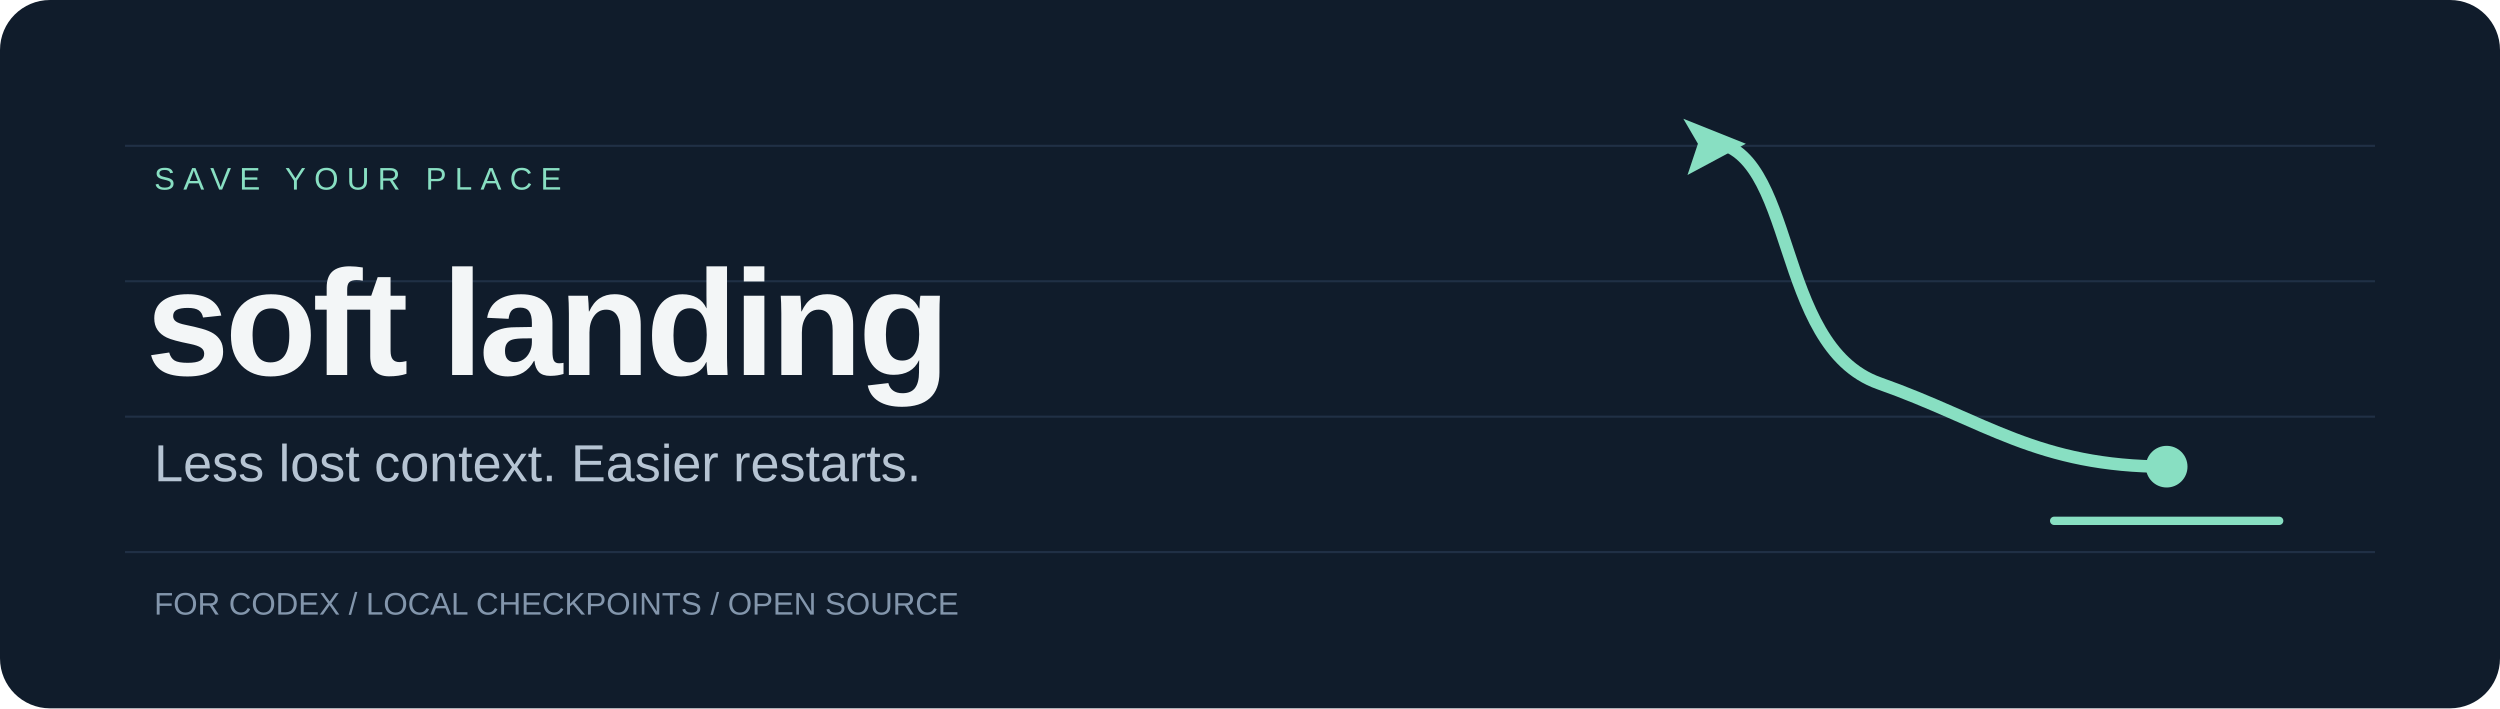
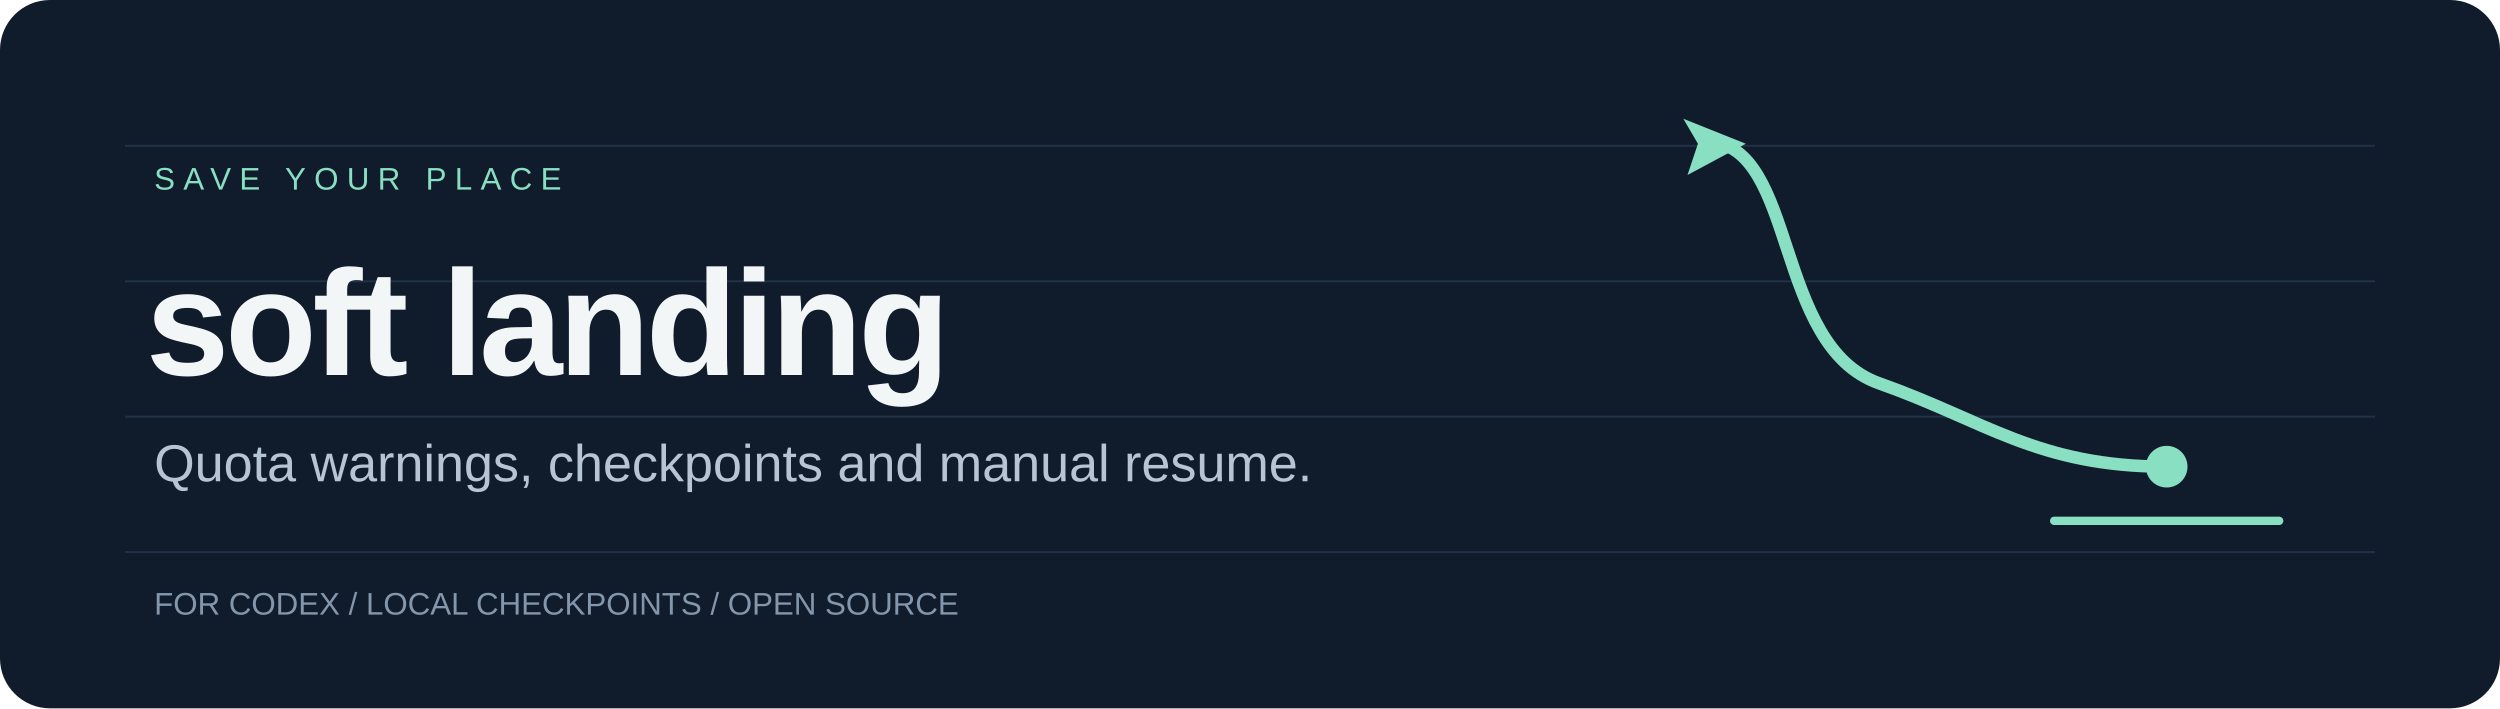
<svg xmlns="http://www.w3.org/2000/svg" width="1200" height="340" viewBox="0 0 1200 340" role="img" aria-labelledby="title desc">
  <rect width="1200" height="340" rx="24" fill="#101c2b" />
  <path d="M60 70H1140M60 135H1140M60 200H1140M60 265H1140" stroke="#203045" stroke-width="1" />
  <path d="M820 68C863 70 851 166 902 184S978 224 1040 224" fill="none" stroke="#88dfc2" stroke-width="6" stroke-linecap="round" />
  <path d="M808 57l30 12-28 15 5-15z" fill="#88dfc2" />
  <circle cx="1040" cy="224" r="10" fill="#88dfc2" />
  <path d="M986 250h108" stroke="#88dfc2" stroke-width="4" stroke-linecap="round" />
  <text x="74" y="91" font-family="Arial,Helvetica,sans-serif" font-size="15" letter-spacing="4" fill="#88dfc2">SAVE YOUR PLACE</text>
  <text x="70" y="180" font-family="Arial,Helvetica,sans-serif" font-size="72" font-weight="700" letter-spacing="-2" fill="#f3f6f7">soft landing</text>
-   <text x="74" y="231" font-family="Arial,Helvetica,sans-serif" font-size="25" fill="#b6c4d3">Less lost context. Easier restarts.</text>
+   <text x="74" y="231" font-family="Arial,Helvetica,sans-serif" font-size="25" fill="#b6c4d3">Quota warnings, checkpoints and manual resume.</text>
  <text x="74" y="295" font-family="Arial,Helvetica,sans-serif" font-size="15" fill="#8396ac">FOR CODEX  /  LOCAL CHECKPOINTS  /  OPEN SOURCE</text>
</svg>
